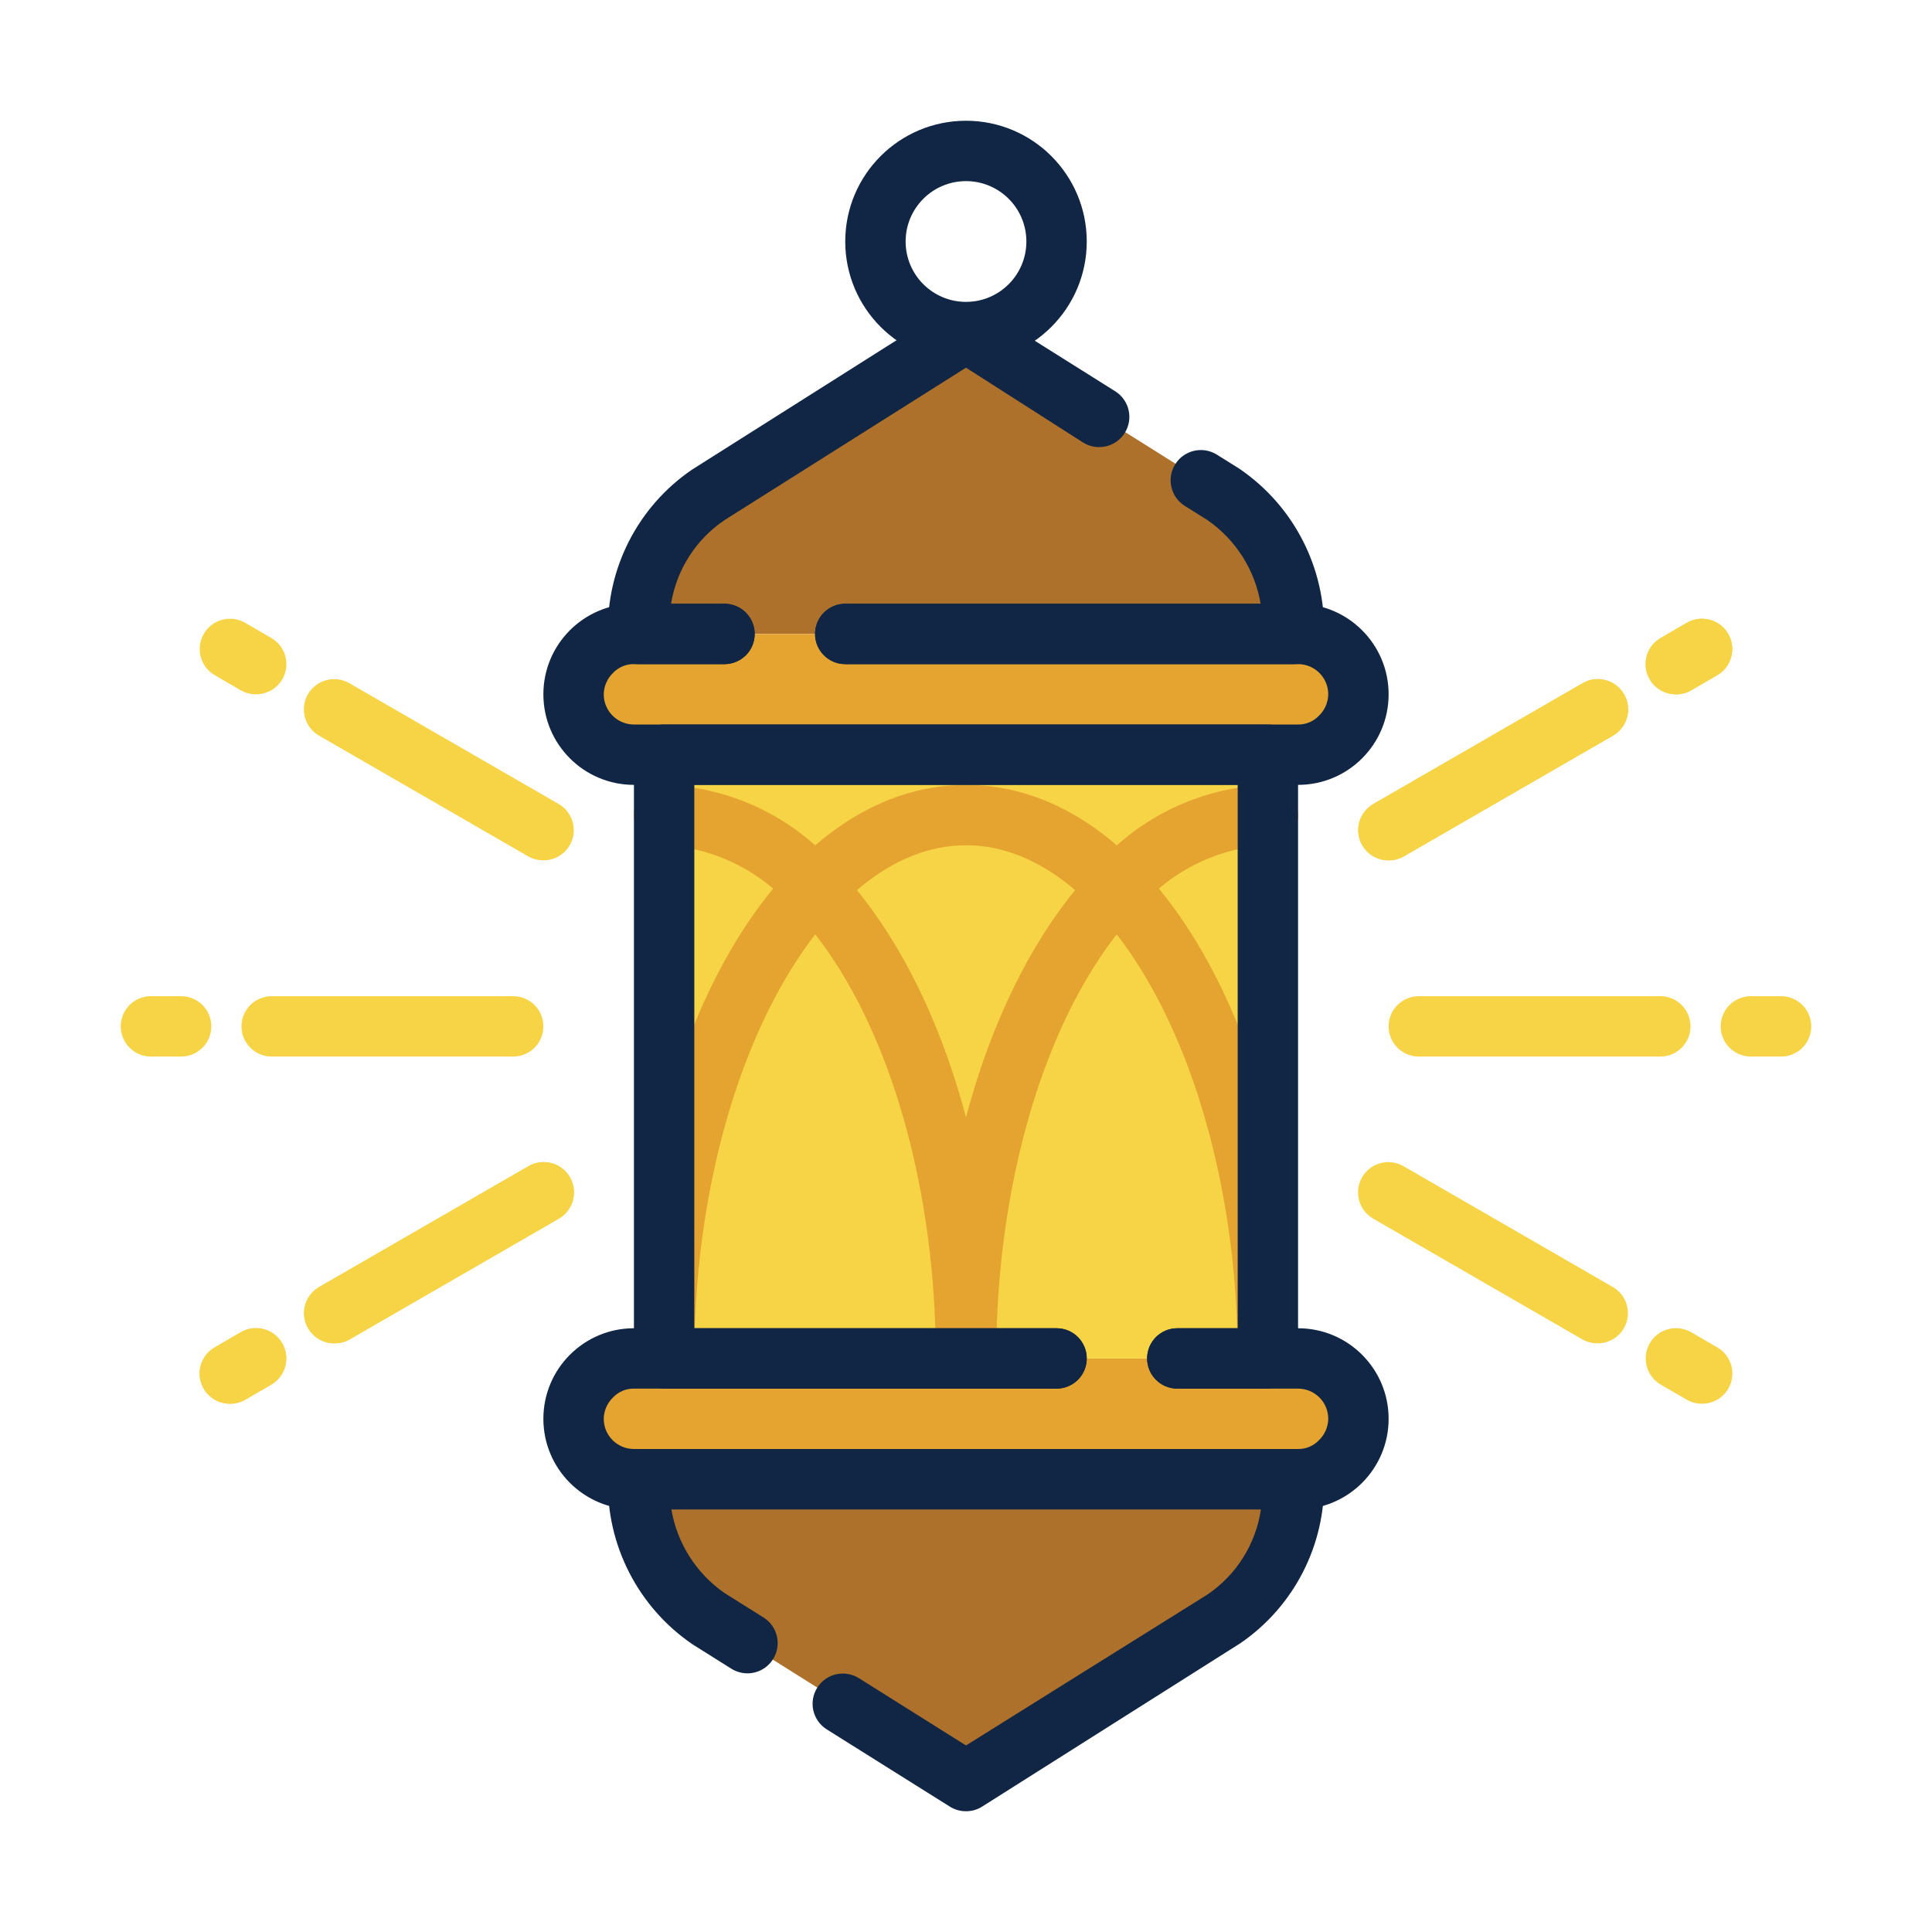
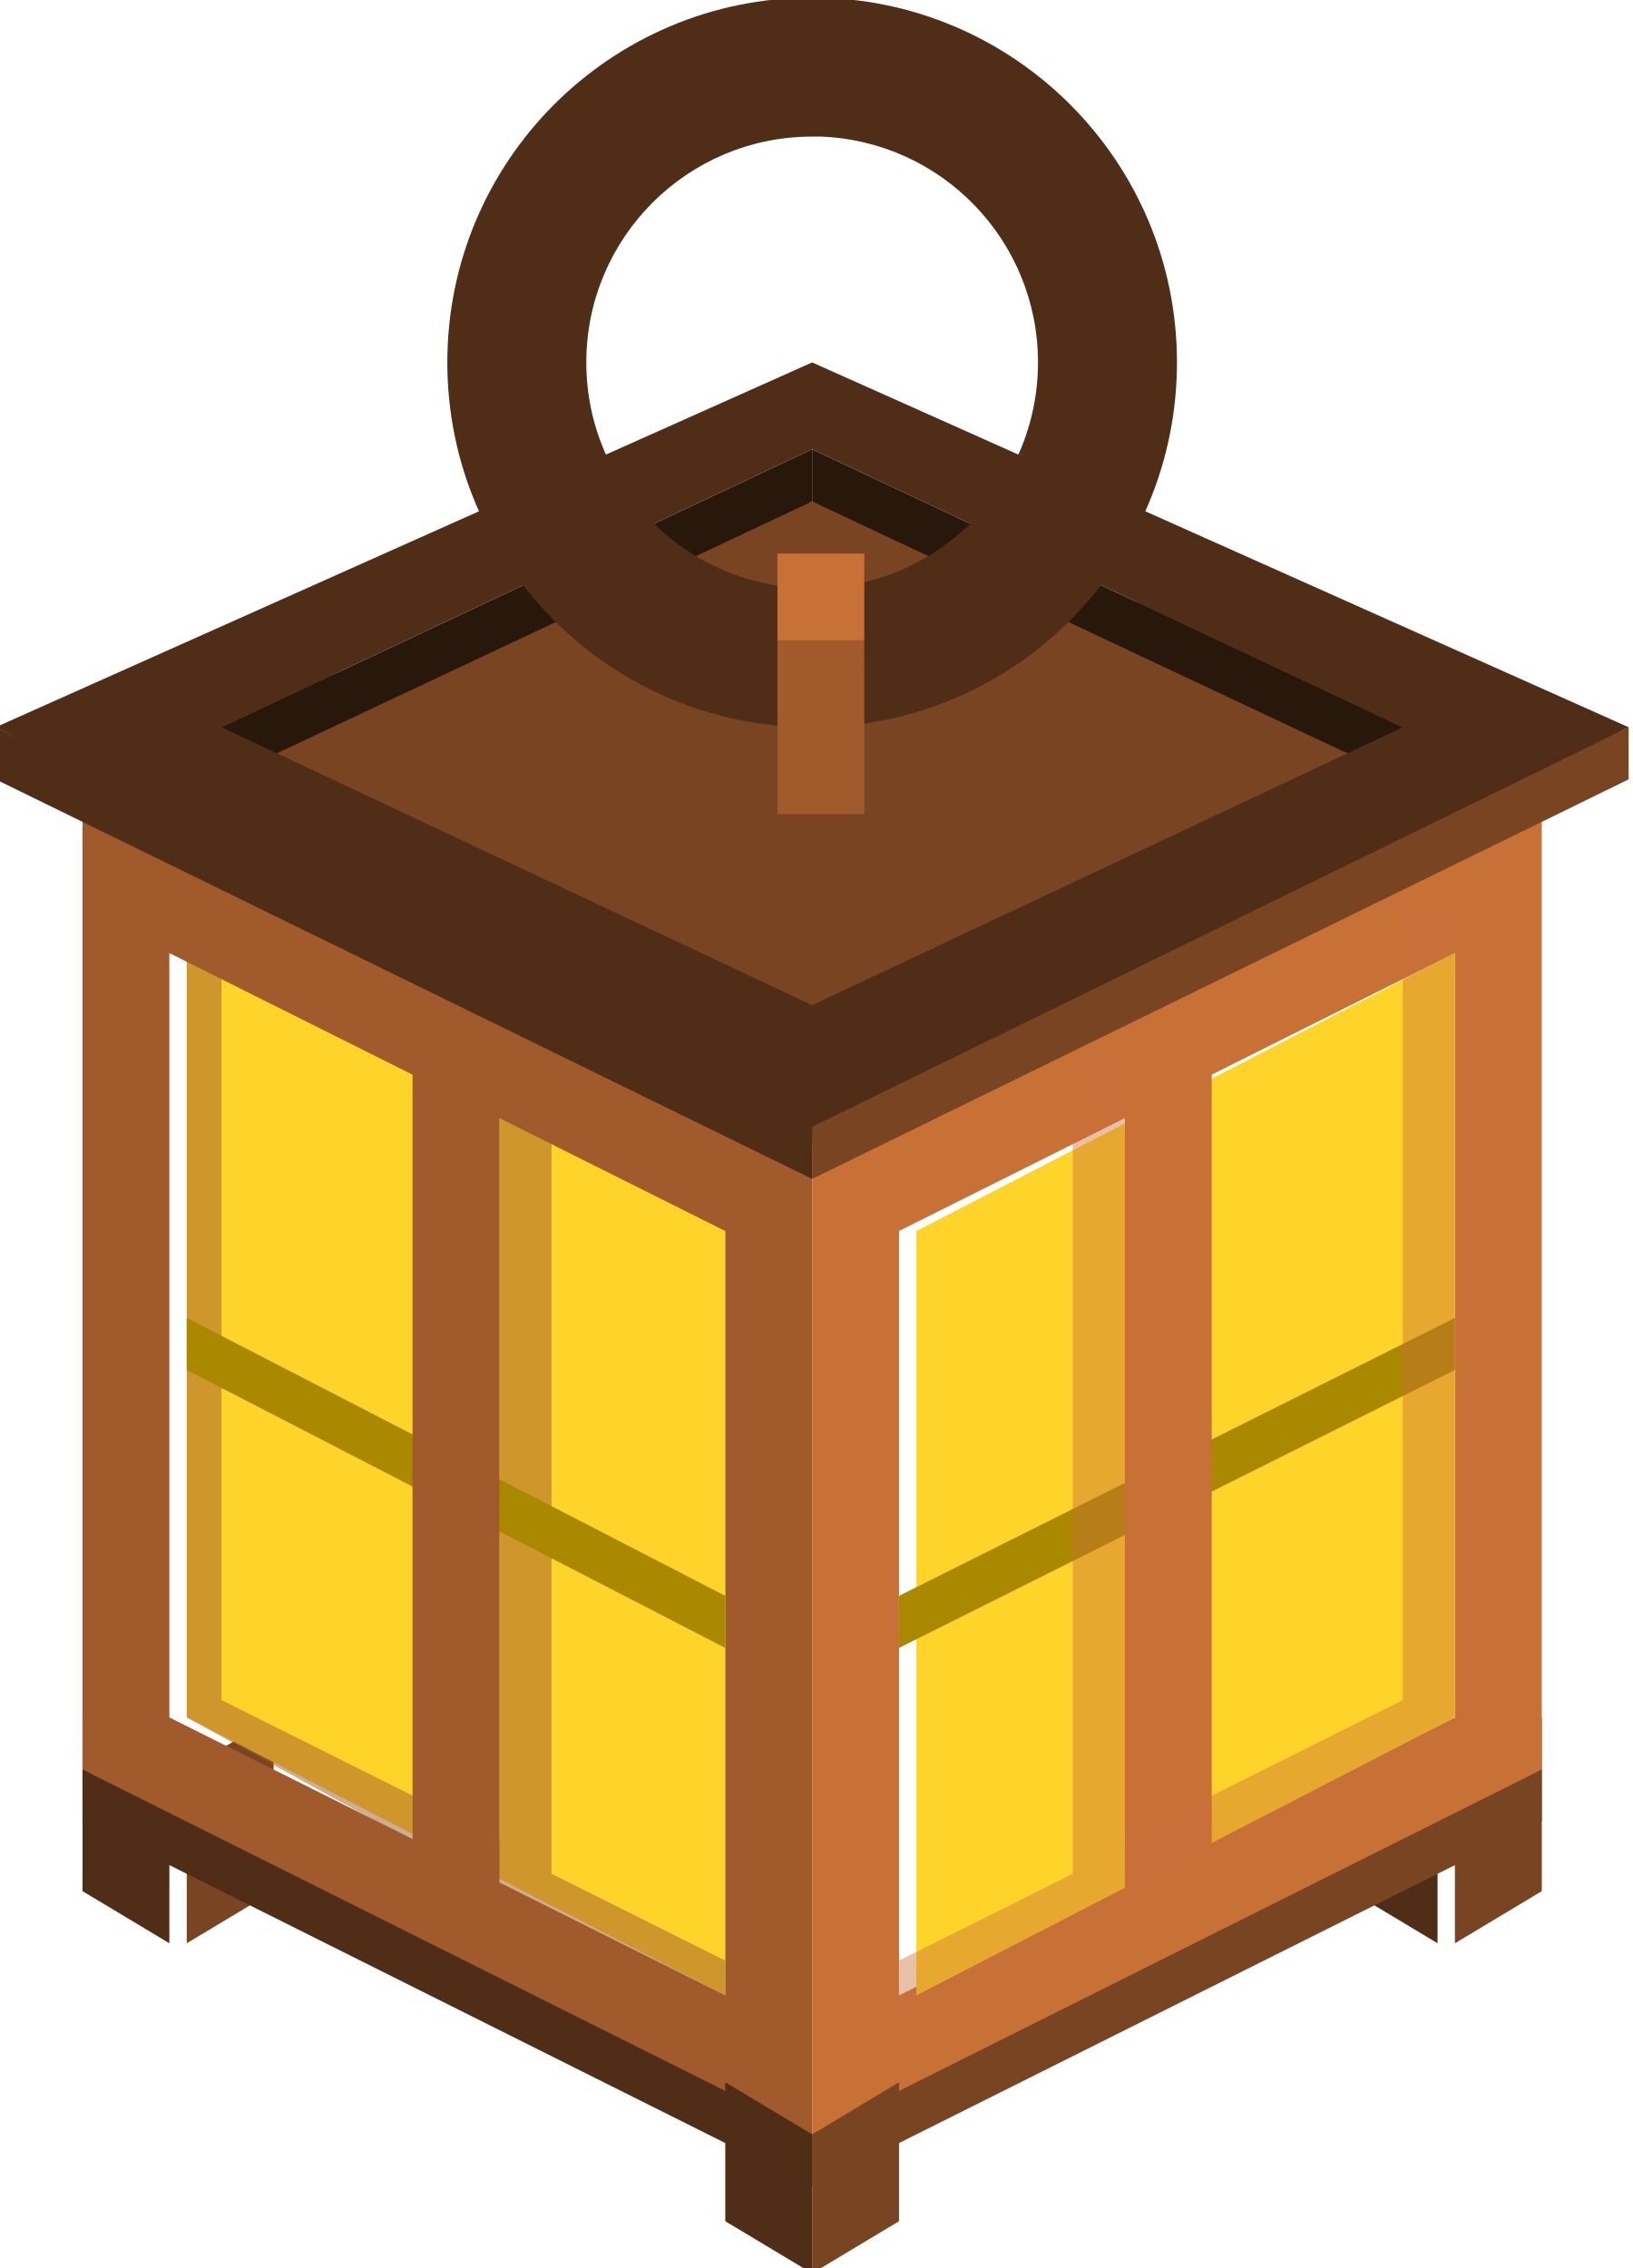
- <svg xmlns="http://www.w3.org/2000/svg" viewBox="0 0 64 64" id="lantern">
-   <path fill="#ad712c" d="M21.14,21h0a5.42,5.42,0,0,1,2.31-4.6L32,11l8.56,5.38A5.43,5.43,0,0,1,42.86,21h0Z" />
-   <rect width="26" height="4" x="19" y="21" fill="#e5a430" rx="2" ry="2" />
-   <path fill="#ad712c" d="M42.86,49h0a5.42,5.42,0,0,1-2.31,4.6L32,59l-8.56-5.38A5.43,5.43,0,0,1,21.14,49h0Z" />
-   <rect width="26" height="4" x="19" y="45" fill="#e5a430" rx="2" ry="2" transform="rotate(-180 32 47)" />
-   <rect width="20" height="20" x="22" y="25" fill="#f6d445" />
-   <path fill="#e5a430" d="M42,46a1,1,0,0,1-1-1c0-9.21-4.12-17-9-17s-9,7.79-9,17a1,1,0,0,1-2,0c0-10.65,4.83-19,11-19s11,8.35,11,19A1,1,0,0,1,42,46Z" />
-   <path fill="#e5a430" d="M32,46a1,1,0,0,1-1-1c0-6.75,2-12.83,5.28-16.27A7.91,7.91,0,0,1,42,26a1,1,0,0,1,0,2,6,6,0,0,0-4.28,2.11C34.81,33.14,33,38.85,33,45A1,1,0,0,1,32,46Z" />
-   <path fill="#e5a430" d="M32,46a1,1,0,0,1-1-1c0-6.15-1.81-11.86-4.72-14.89A6,6,0,0,0,22,28a1,1,0,0,1,0-2,7.91,7.91,0,0,1,5.72,2.73C31,32.17,33,38.25,33,45A1,1,0,0,1,32,46Z" />
-   <path fill="#f6d445" d="M55 35H47a1 1 0 0 1 0-2h8a1 1 0 0 1 0 2zM59 35H58a1 1 0 0 1 0-2h1a1 1 0 0 1 0 2zM17 35H9a1 1 0 0 1 0-2h8a1 1 0 0 1 0 2zM6 35H5a1 1 0 0 1 0-2H6a1 1 0 0 1 0 2zM46 28.5a1 1 0 0 1-.5-1.87l6.93-4a1 1 0 1 1 1 1.74l-6.93 4A1 1 0 0 1 46 28.5zM55.52 23a1 1 0 0 1-.5-1.87l.86-.5a1 1 0 1 1 1 1.74l-.86.5A1 1 0 0 1 55.52 23zM11.08 44.5a1 1 0 0 1-.5-1.87l6.93-4a1 1 0 1 1 1 1.74l-6.93 4A1 1 0 0 1 11.08 44.5zM7.62 46.5a1 1 0 0 1-.5-1.87l.86-.5a1 1 0 0 1 1 1.74l-.86.5A1 1 0 0 1 7.62 46.5z" />
-   <path fill="#f6d445" d="M46 28.5a1 1 0 0 1-.5-1.87l6.93-4a1 1 0 1 1 1 1.74l-6.93 4A1 1 0 0 1 46 28.5zM55.52 23a1 1 0 0 1-.5-1.87l.86-.5a1 1 0 1 1 1 1.74l-.86.5A1 1 0 0 1 55.52 23zM11.08 44.5a1 1 0 0 1-.5-1.87l6.93-4a1 1 0 1 1 1 1.74l-6.93 4A1 1 0 0 1 11.08 44.5zM7.62 46.5a1 1 0 0 1-.5-1.87l.86-.5a1 1 0 0 1 1 1.74l-.86.5A1 1 0 0 1 7.62 46.5zM18 28.5a1 1 0 0 1-.5-.13l-6.93-4a1 1 0 1 1 1-1.74l6.93 4A1 1 0 0 1 18 28.5zM8.48 23a1 1 0 0 1-.5-.13l-.86-.5a1 1 0 0 1 1-1.74l.86.5A1 1 0 0 1 8.48 23zM52.92 44.5a1 1 0 0 1-.5-.13l-6.93-4a1 1 0 0 1 1-1.74l6.93 4a1 1 0 0 1-.5 1.87zM56.38 46.5a1 1 0 0 1-.5-.13l-.86-.5a1 1 0 0 1 1-1.74l.86.5a1 1 0 0 1-.5 1.87z" />
-   <path fill="#112644" d="M24,22H21.14a1,1,0,0,1-1-1,6.38,6.38,0,0,1,2.78-5.44l8.52-5.39a1,1,0,0,1,1.06,0l4.44,2.79a1,1,0,1,1-1.06,1.7L32,12.18l-8,5.05A4.14,4.14,0,0,0,22.23,20H24a1,1,0,0,1,0,2Z" />
-   <path fill="#112644" d="M42.86,22H28a1,1,0,0,1,0-2H41.76A4.23,4.23,0,0,0,40,17.23l-.75-.47a1,1,0,1,1,1.06-1.7l.75.47A6.42,6.42,0,0,1,43.86,21a1,1,0,0,1-1,1Z" />
-   <path fill="#112644" d="M43 26H21a3 3 0 0 1-3-3 3 3 0 0 1 3-3h3a1 1 0 0 1 0 2H21a.93.93 0 0 0-.69.29A1 1 0 0 0 20 23a1 1 0 0 0 1 1H43a.93.93 0 0 0 .69-.29A1 1 0 0 0 44 23a1 1 0 0 0-1-1H28a1 1 0 0 1 0-2H43a3 3 0 0 1 3 3 3 3 0 0 1-3 3zM32 60a1 1 0 0 1-.53-.15l-4.08-2.56a1 1 0 1 1 1.06-1.7L32 57.82l8-5A4.14 4.14 0 0 0 41.77 50L22.24 50A4.23 4.23 0 0 0 24 52.77l1.29.81a1 1 0 0 1-1.06 1.7l-1.29-.81A6.42 6.42 0 0 1 20.14 49a1 1 0 0 1 .29-.71 1.05 1.05 0 0 1 .71-.29h0l21.72 0a1 1 0 0 1 1 1 6.38 6.38 0 0 1-2.78 5.44l-8.52 5.39A1 1 0 0 1 32 60z" />
-   <path fill="#112644" d="M43,50H21a3,3,0,0,1-3-3,3,3,0,0,1,3-3H35a1,1,0,0,1,0,2H21a.93.93,0,0,0-.69.29A1,1,0,0,0,20,47a1,1,0,0,0,1,1H43a.93.93,0,0,0,.69-.29A1,1,0,0,0,44,47a1,1,0,0,0-1-1H39a1,1,0,0,1,0-2h4a3,3,0,0,1,3,3,3,3,0,0,1-3,3Z" />
-   <path fill="#112644" d="M42 46H39a1 1 0 0 1 0-2h2V26H23V44H35a1 1 0 0 1 0 2H22a1 1 0 0 1-1-1V25a1 1 0 0 1 1-1H42a1 1 0 0 1 1 1V45A1 1 0 0 1 42 46zM32 12a4 4 0 1 1 4-4A4 4 0 0 1 32 12zm0-6a2 2 0 1 0 2 2A2 2 0 0 0 32 6z" />
+ <svg xmlns="http://www.w3.org/2000/svg" width="9" height="12.5" viewBox="0 0 0.094 0.13" version="1.1" id="svg690" xml:space="preserve">
+   <defs id="defs687" />
+   <g id="layer1" transform="translate(-0.03125063,-0.01041502)">
+     <path id="path5103" style="fill:#784421;stroke-width:0.01;paint-order:fill markers stroke" d="M 0.042,0.052 0.078,0.039 0.12,0.052 0.078,0.07 Z" />
+     <path id="path5964" style="fill:#28170b;stroke-width:0.01;paint-order:fill markers stroke" d="m 0.044,0.052 0.034,-0.016 v 0.003 L 0.044,0.055 Z" />
+     <path id="path5966" style="fill:#28170b;stroke-width:0.01;paint-order:fill markers stroke" d="M 0.078,0.039 V 0.036 l 0.034,0.016 v 0.003 z" />
+     <path id="path2323" style="fill:#502d16;fill-opacity:1;stroke:none;stroke-width:0.01;paint-order:fill markers stroke" d="M 0.078,0.01 A 0.021,0.021 0 0 0 0.057,0.031 0.021,0.021 0 0 0 0.078,0.052 0.021,0.021 0 0 0 0.099,0.031 0.021,0.021 0 0 0 0.078,0.01 a 0.021,0.021 0 0 0 -5.0863e-4,0 z m 0,0.008 a 0.013,0.013 0 0 1 5.0863e-4,0 A 0.013,0.013 0 0 1 0.091,0.031 0.013,0.013 0 0 1 0.078,0.044 0.013,0.013 0 0 1 0.065,0.031 0.013,0.013 0 0 1 0.078,0.018 Z" />
+     <path id="path6067" style="fill:#a05a2c;stroke-width:0.011;paint-order:fill markers stroke" d="M 0.076,0.047 H 0.081 V 0.057 H 0.076 Z" />
+     <path id="path6071" style="fill:#c87137;stroke-width:0.011;paint-order:fill markers stroke" d="m 0.076,0.047 h 0.005 l 3e-8,-0.005 H 0.076 Z" />
+     <path id="path1460" style="fill:#784421;stroke-width:0.011;paint-order:fill markers stroke" d="m 0.047,0.109 -0.005,0.003 v 0.01 l 0.005,-0.003 z" />
+     <path id="path1462" style="fill:#502d16;stroke-width:0.009;paint-order:fill markers stroke" d="m 0.036,0.109 0.005,0.003 v 0.01 l -0.005,-0.003 z" />
+     <path style="fill:#ffd42a;fill-opacity:1;stroke-width:0.011;paint-order:fill markers stroke" d="m 0.042,0.062 0.031,0.016 v 0.047 L 0.042,0.109 Z" id="path1464" />
+     <path id="path1466" style="fill:#a05a2c;fill-opacity:0.502;stroke:none;stroke-width:0.01;paint-order:fill markers stroke" d="m 0.044,0.062 v 0.046 l 0.016,0.008 -1.7e-7,-0.042 h 0.003 l 1.7e-7,0.044 0.01,0.005 v 0.003 L 0.042,0.109 v -0.003 -0.044 z" />
+     <path id="path1468" style="fill:#a05a2c;stroke-width:0.01;paint-order:fill markers stroke" d="m 0.036,0.052 0.042,0.023 v 0.06 l -0.042,-0.023 z m 0.005,0.013 V 0.109 L 0.073,0.125 l 3.4e-7,-0.044 z" />
+     <path id="path4652" style="fill:#502d16;stroke-width:0.011;paint-order:fill markers stroke" d="m 0.073,0.13 0.005,0.003 v 0.008 l -0.005,-0.003 z" />
+     <path id="path1470" style="fill:#aa8800;stroke-width:0.01;paint-order:fill markers stroke" d="m 0.042,0.086 0.031,0.016 v 0.003 L 0.042,0.089 Z" />
+     <path id="path1472" style="fill:#a05a2c;stroke-width:0.007;paint-order:fill markers stroke" d="m 0.06,0.068 h -0.005 l 1.7e-7,0.052 h 0.005 z" />
+     <path id="path2234" style="fill:#502d16;stroke-width:0.01;paint-order:fill markers stroke" d="m 0.036,0.112 0.042,0.021 v 0.003 L 0.036,0.115 Z" />
+     <path id="path1006" style="fill:#502d16;stroke-width:0.01;paint-order:fill markers stroke" d="m 0.031,0.052 0.047,0.023 v 0.003 L 0.031,0.055 Z" />
+     <path id="path1109" style="fill:#502d16;stroke-width:0.011;paint-order:fill markers stroke" d="m 0.109,0.109 0.005,0.003 v 0.01 l -0.005,-0.003 z" />
+     <path id="path1111" style="fill:#784421;stroke-width:0.009;paint-order:fill markers stroke" d="m 0.12,0.109 -0.005,0.003 v 0.01 l 0.005,-0.003 z" />
+     <path id="path1117" style="fill:#c87137;stroke-width:0.01;paint-order:fill markers stroke" d="m 0.12,0.052 -0.042,0.023 v 0.06 l 0.042,-0.023 z m -0.005,0.013 V 0.109 L 0.083,0.125 l -3.4e-7,-0.044 z" />
+     <path style="fill:#ffd42a;fill-opacity:1;stroke-width:0.011;paint-order:fill markers stroke" d="m 0.115,0.065 -0.031,0.016 10e-9,0.044 0.031,-0.016 z" id="path1113" />
+     <path id="path4040" style="fill:#502d16;stroke-width:0.01;paint-order:fill markers stroke" d="M 0.078,0.031 0.031,0.052 0.078,0.076 0.125,0.052 Z m 0,0.005 0.034,0.016 L 0.078,0.068 0.044,0.052 Z" />
+     <path id="path1119" style="fill:#784421;stroke-width:0.011;paint-order:fill markers stroke" d="m 0.083,0.13 -0.005,0.003 v 0.008 l 0.005,-0.003 z" />
+     <path id="path1121" style="fill:#aa8800;stroke-width:0.01;paint-order:fill markers stroke" d="M 0.115,0.086 0.083,0.102 v 0.003 L 0.115,0.089 Z" />
+     <path id="path1123" style="fill:#c87137;stroke-width:0.007;paint-order:fill markers stroke" d="m 0.096,0.068 h 0.005 l -1.7e-7,0.052 h -0.005 z" />
+     <path id="path1115" style="fill:#c87137;fill-opacity:0.439;stroke:none;stroke-width:0.01;paint-order:fill markers stroke" d="m 0.112,0.062 v 0.046 l -0.016,0.008 1.4e-7,-0.045 h -0.003 l -1.4e-7,0.047 -0.01,0.005 v 0.003 L 0.115,0.109 v -0.003 -0.044 z" />
+     <path id="path1125" style="fill:#784421;stroke-width:0.01;paint-order:fill markers stroke" d="m 0.12,0.112 -0.042,0.021 v 0.003 l 0.042,-0.021 z" />
+     <path id="path1127" style="fill:#784421;stroke-width:0.01;paint-order:fill markers stroke" d="m 0.125,0.052 -0.047,0.023 v 0.003 l 0.047,-0.023 z" />
+   </g>
</svg>
